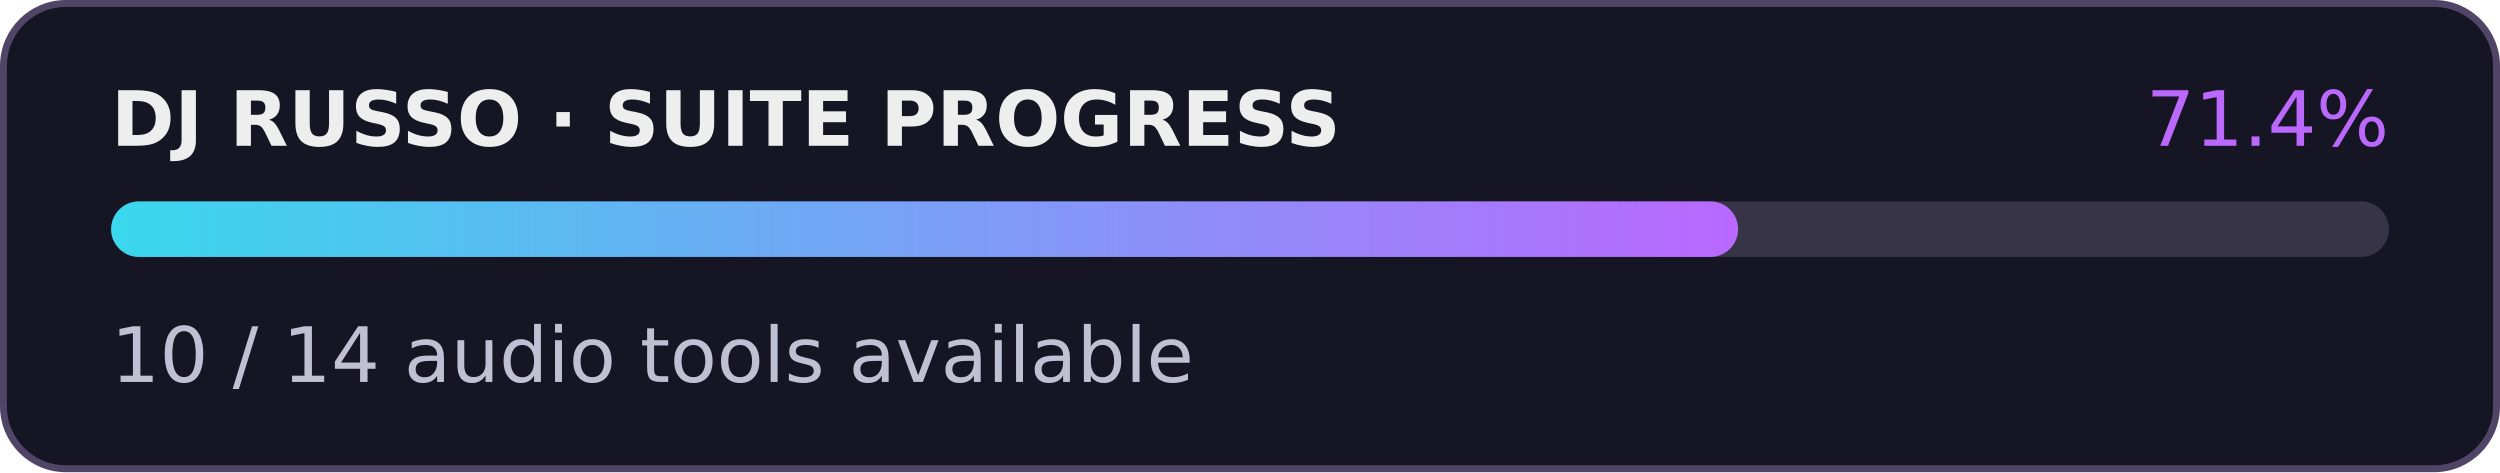
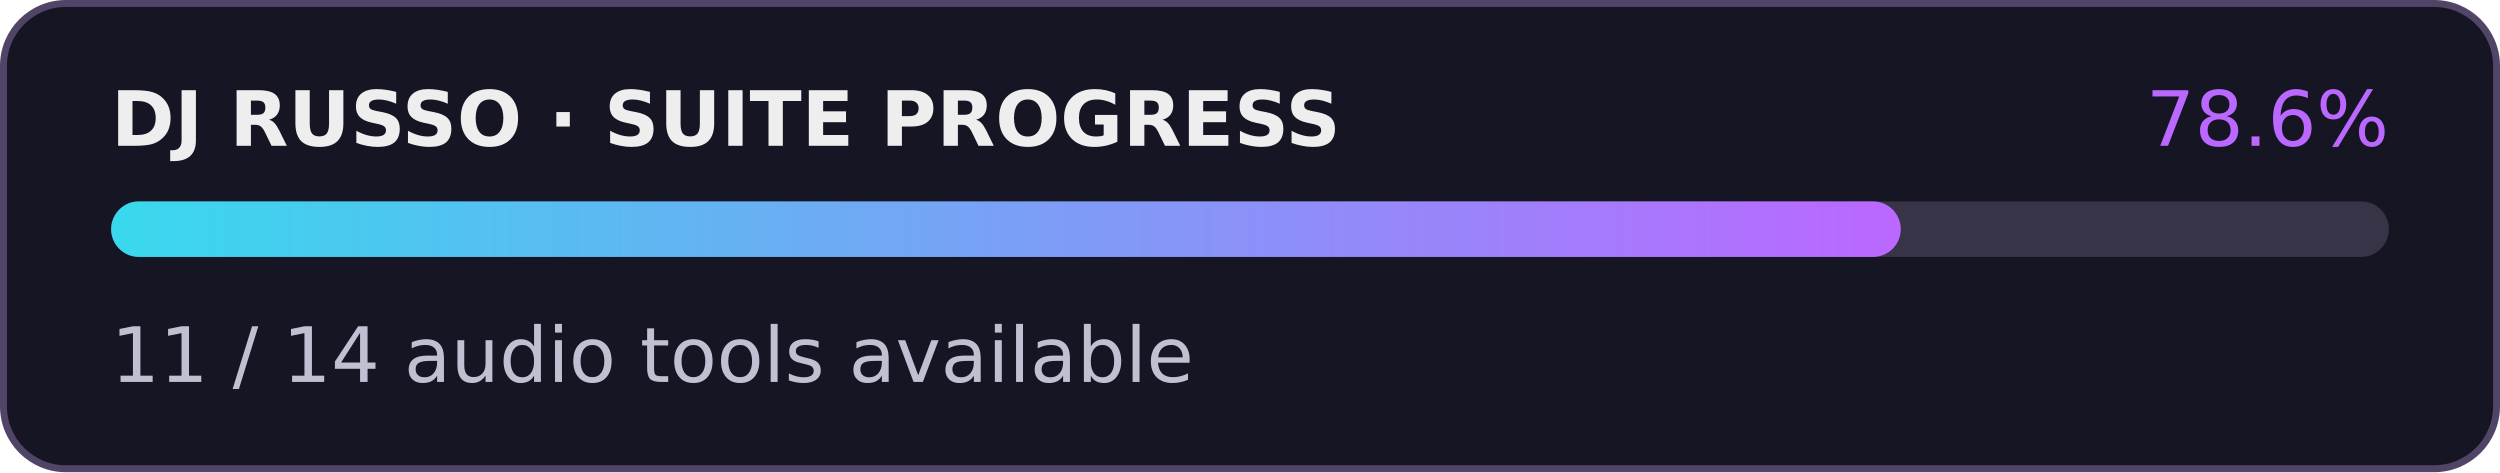
- <svg xmlns="http://www.w3.org/2000/svg" width="360" height="68" viewBox="0 0 360 68" role="img" aria-label="Suite development: 10 of 14 tools, 71.4 percent">
+ <svg xmlns="http://www.w3.org/2000/svg" width="360" height="68" viewBox="0 0 360 68" role="img" aria-label="Suite development: 11 of 14 tools, 78.6 percent">
  <defs>
    <linearGradient id="neon">
      <stop stop-color="#39D8ED" />
      <stop offset="1" stop-color="#BA68FF" />
    </linearGradient>
  </defs>
  <rect x=".5" y=".5" width="359" height="67" rx="9" fill="#151523" stroke="#514567" />
  <g font-family="Verdana,DejaVu Sans,sans-serif" font-size="11" fill="#eee">
    <text x="16" y="21" font-weight="bold">DJ RUSSO · SUITE PROGRESS</text>
-     <text x="344" y="21" text-anchor="end" fill="#BA68FF">71.4%</text>
-     <text x="16" y="55" fill="#BFC1D2">10 / 14 audio tools available</text>
+     <text x="344" y="21" text-anchor="end" fill="#BA68FF">78.6%</text>
+     <text x="16" y="55" fill="#BFC1D2">11 / 14 audio tools available</text>
  </g>
  <rect x="16" y="29" width="328" height="8" rx="4" fill="#373448" />
-   <rect x="16" y="29" width="234.29" height="8" rx="4" fill="url(#neon)" />
+   <rect x="16" y="29" width="257.71" height="8" rx="4" fill="url(#neon)" />
</svg>
